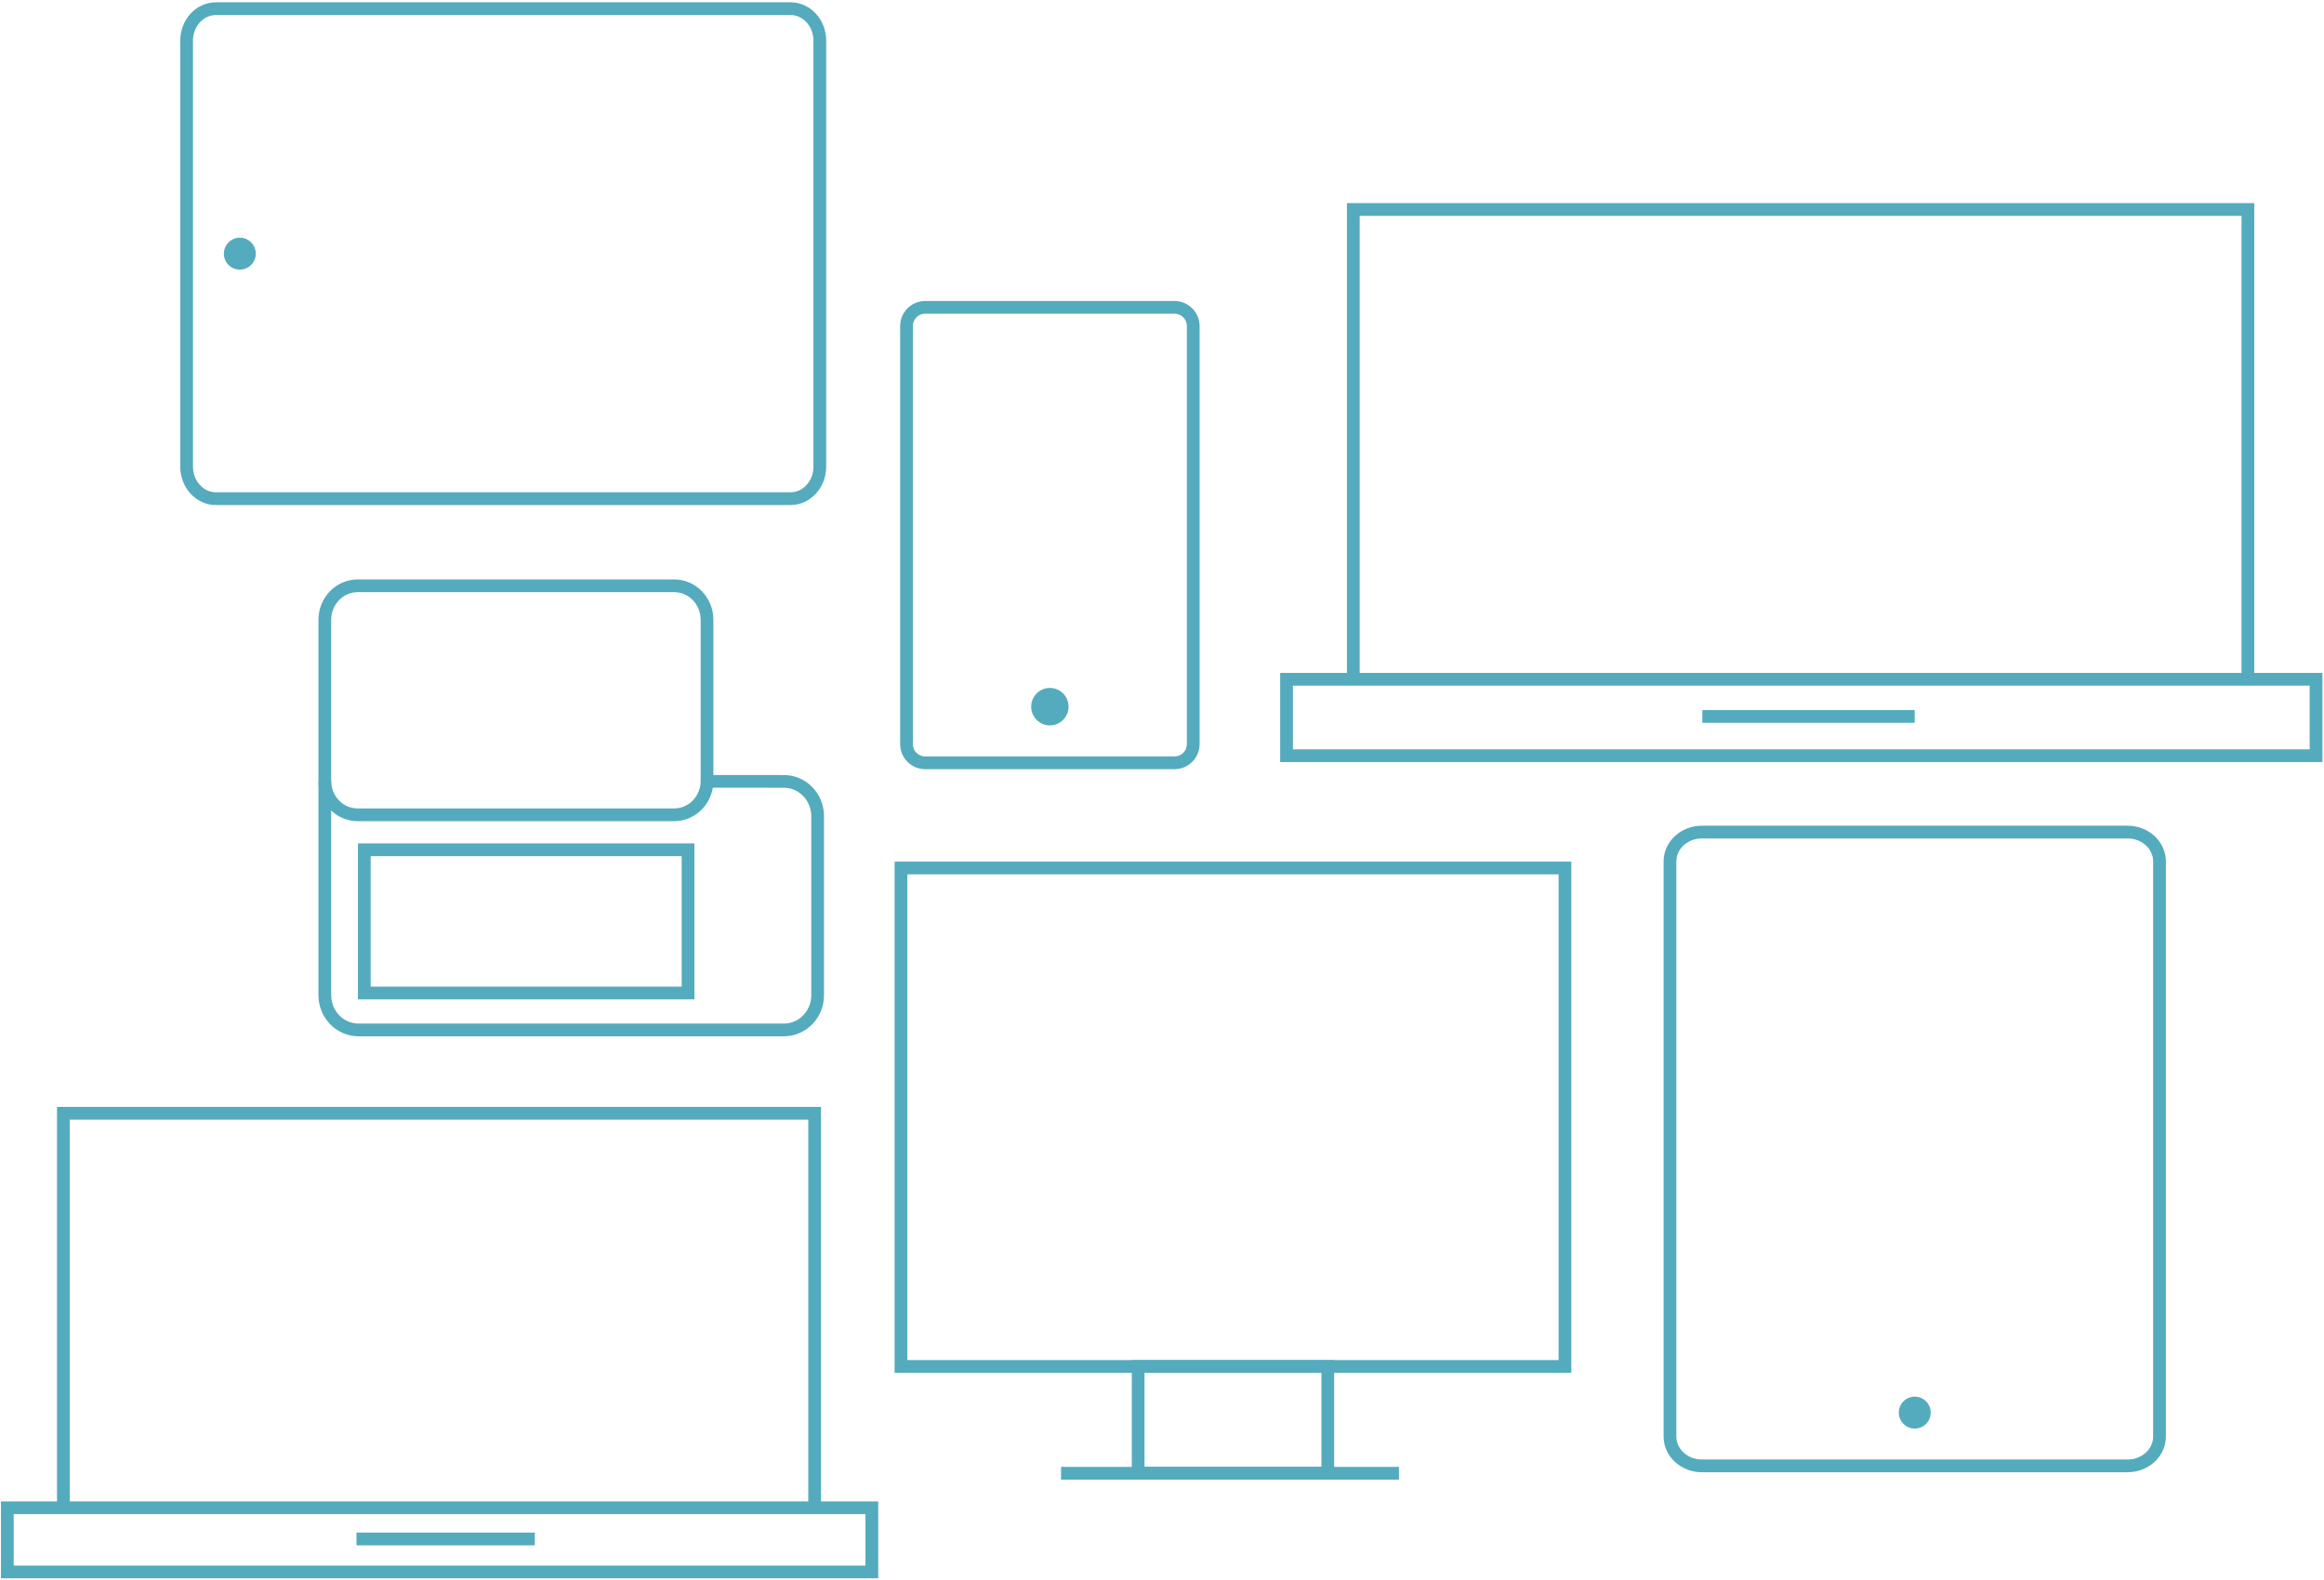
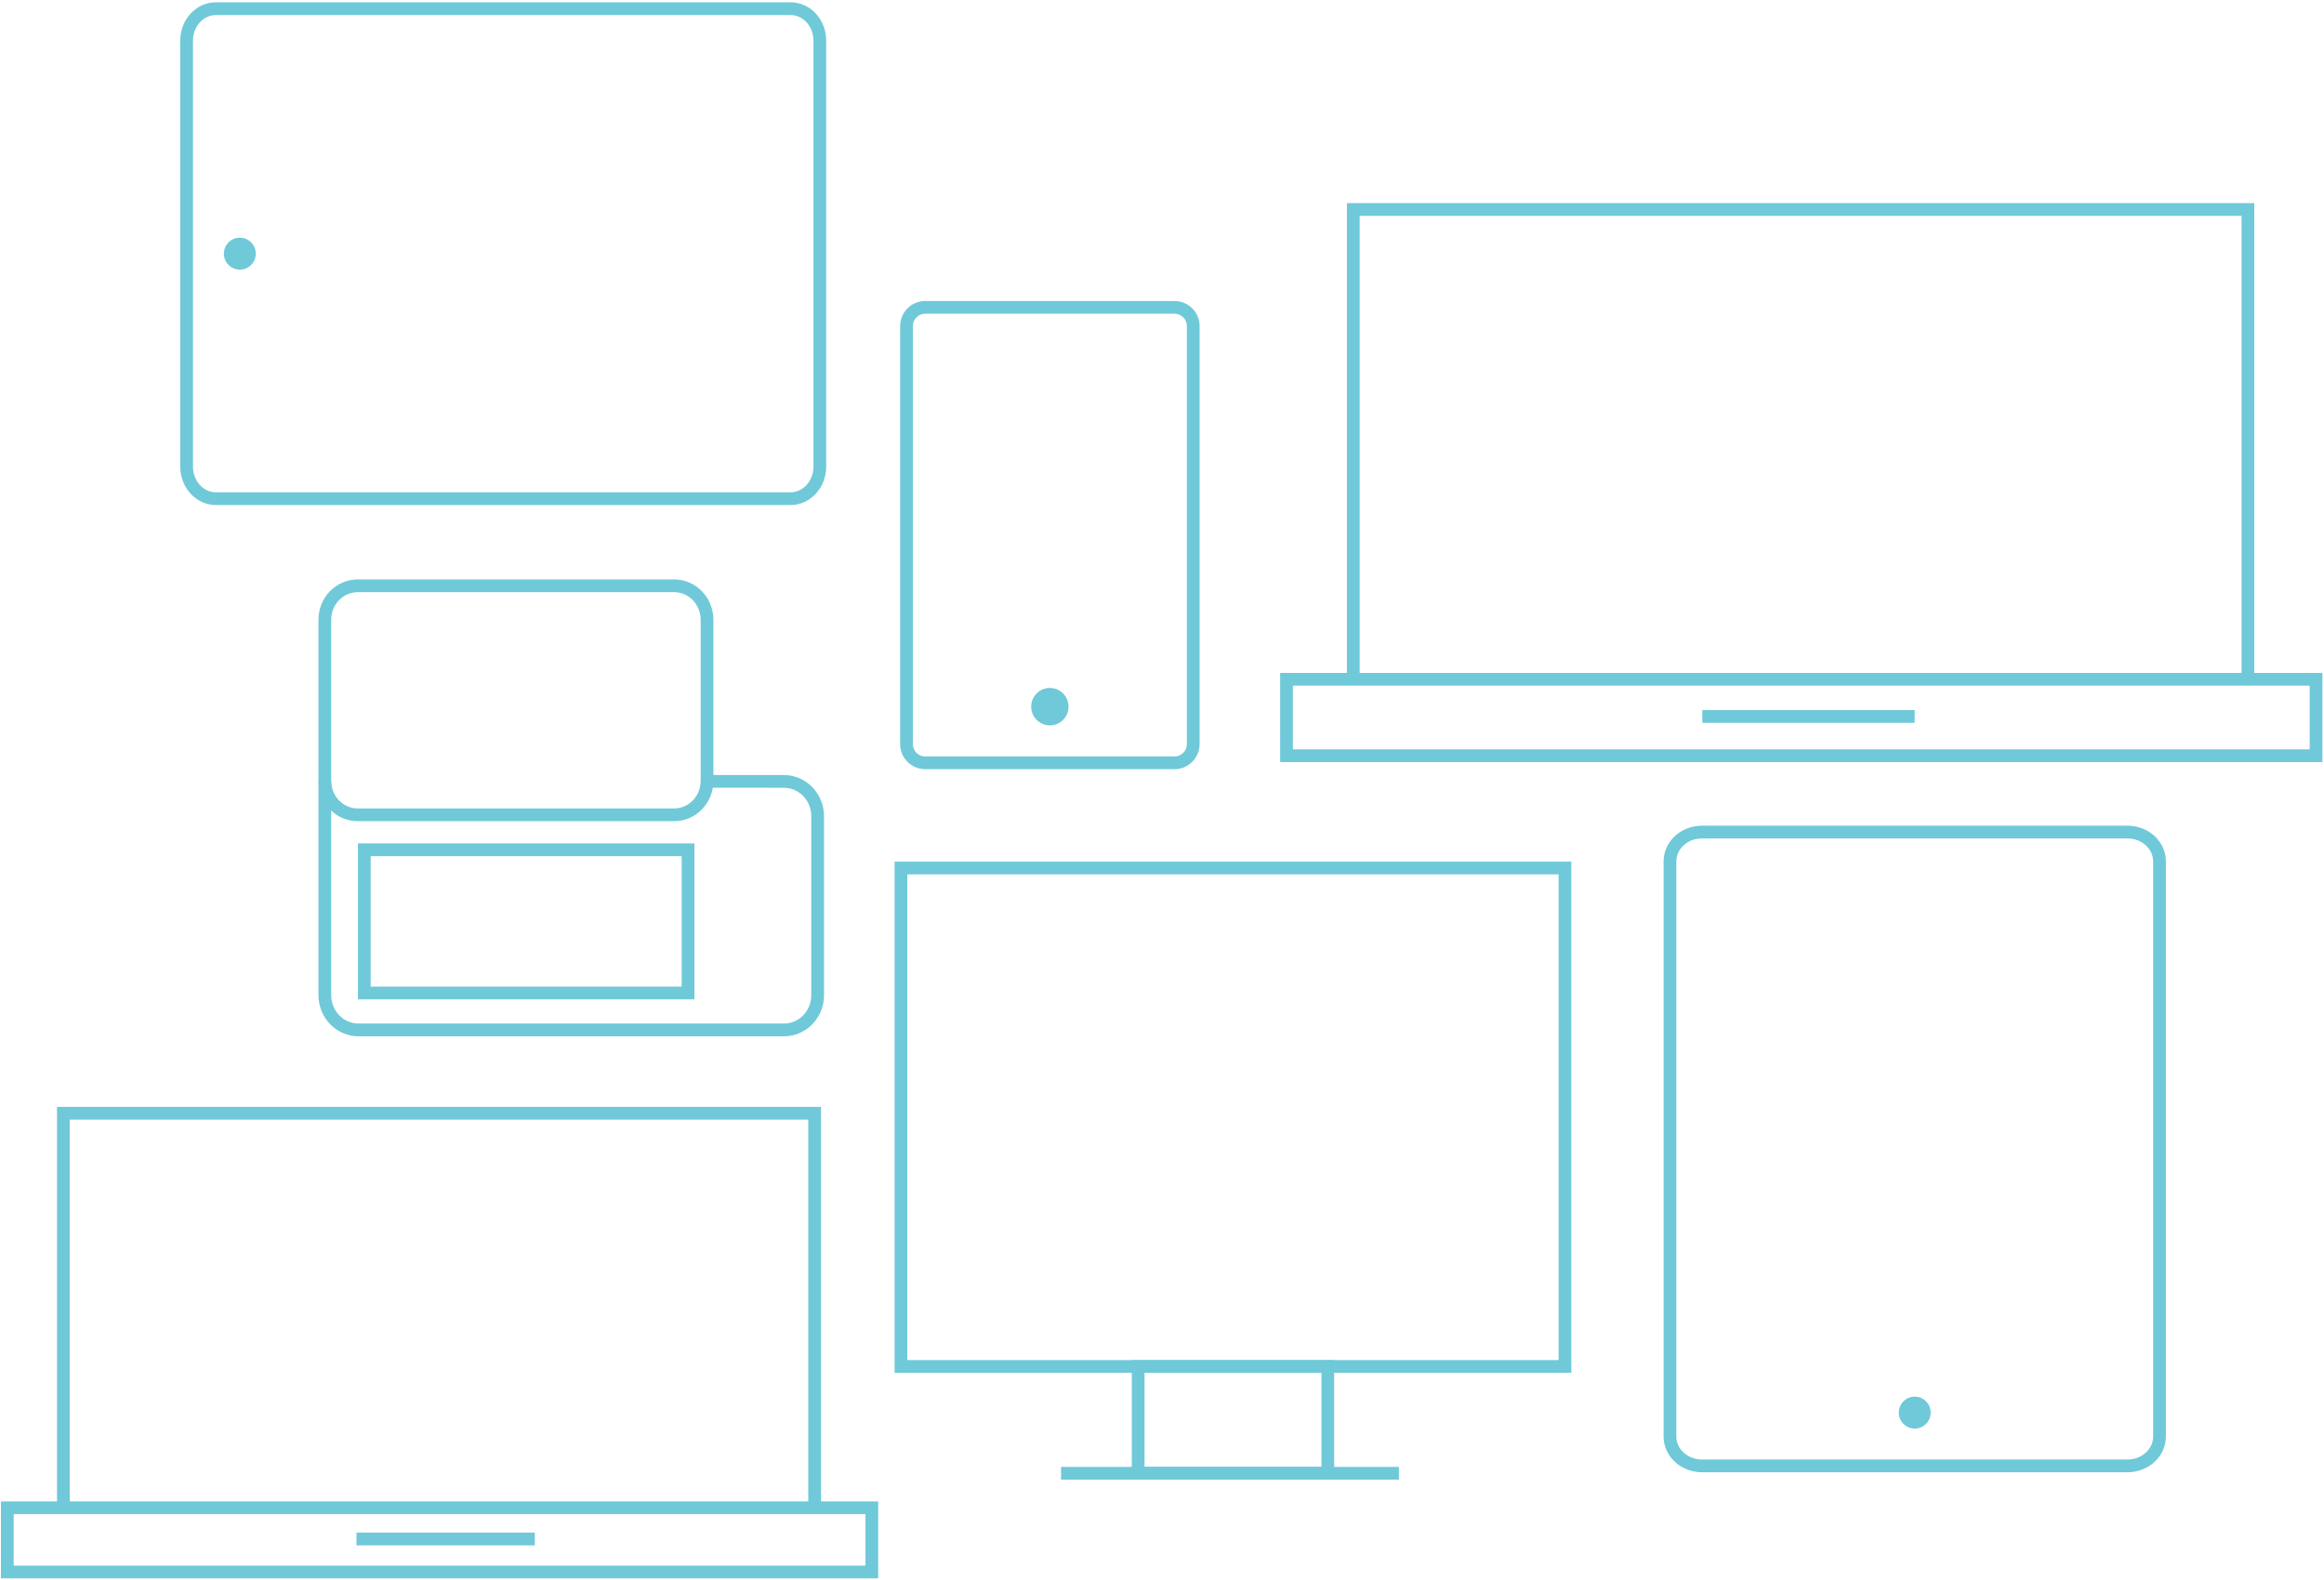
- <svg xmlns="http://www.w3.org/2000/svg" viewBox="0 0 912 620" version="1.1">
+ <svg xmlns="http://www.w3.org/2000/svg" class="devices-hero--svg" viewBox="0 0 912 620" version="1.1">
  <defs />
  <g id="devices" stroke="none" stroke-width="1" fill="none" fill-rule="evenodd">
-     <g id="device-7" transform="translate(654.9529, 325.9756)">
-       <path d="M192.498,237.879 C192.498,244.233 186.886,249.39 179.956,249.39 L12.914,249.39 C5.995,249.39 0.39,244.233 0.39,237.879 L0.39,12.131 C0.39,5.771 5.995,0.619 12.914,0.619 L179.956,0.619 C186.886,0.619 192.498,5.771 192.498,12.131 L192.498,237.879 L192.498,237.879 Z" id="Stroke-3" stroke="#54ABBD" stroke-width="5" />
-       <path d="M102.706,228.483 C102.706,231.939 99.906,234.751 96.45,234.751 C92.993,234.751 90.184,231.939 90.184,228.483 C90.184,225.016 92.993,222.213 96.45,222.213 C99.906,222.213 102.706,225.016 102.706,228.483" id="Fill-4" fill="#54ABBD" />
+     <g class="animated bounceOutUp devices-hero--svg-device device-7" id="device-7" transform="translate(654.9529, 325.9756)">
+       <path d="M192.498,237.879 C192.498,244.233 186.886,249.39 179.956,249.39 L12.914,249.39 C5.995,249.39 0.39,244.233 0.39,237.879 L0.39,12.131 C0.39,5.771 5.995,0.619 12.914,0.619 L179.956,0.619 C186.886,0.619 192.498,5.771 192.498,12.131 L192.498,237.879 L192.498,237.879 Z" id="Stroke-3" stroke="#6fc9d9" stroke-width="5" />
+       <path d="M102.706,228.483 C102.706,231.939 99.906,234.751 96.45,234.751 C92.993,234.751 90.184,231.939 90.184,228.483 C90.184,225.016 92.993,222.213 96.45,222.213 C99.906,222.213 102.706,225.016 102.706,228.483" id="Fill-4" fill="#6fc9d9" />
    </g>
-     <g id="device-6" transform="translate(354.2909, 340.9512)" stroke="#54ABBD" stroke-width="5">
+     <g class="animated devices-hero--svg-device device-6" id="device-6" transform="translate(354.2909, 340.9512)" stroke="#6fc9d9" stroke-width="5">
      <path d="M-0.725,-0.258 L259.845,-0.258 L259.845,195.384 L-0.725,195.384 L-0.725,-0.258 Z" id="Path" />
      <path d="M92.352,195.384 L166.778,195.384 L166.778,237.311 L92.352,237.311 L92.352,195.384 Z" id="Path" />
      <path d="M62.096,237.311 L194.695,237.311 L62.096,237.311 Z" id="Path" />
    </g>
-     <g id="device-5" transform="translate(2.875346, 437.2927)" stroke="#54ABBD" stroke-width="5">
+     <g class="animated devices-hero--svg-device device-5" id="device-5" transform="translate(2.875346, 437.2927)" stroke="#6fc9d9" stroke-width="5">
      <path d="M316.811,155.557 L316.811,155.557 L316.811,-0.336 L22,-0.336 L22,155.557" id="Path" />
      <rect id="Rectangle-1" x="0" y="154.515" width="339.261" height="25.193" />
      <path d="M137.019,166.767 L206.995,166.767 L137.019,166.767 Z" id="Path" />
    </g>
-     <g id="device-4" transform="translate(126.4211, 229.8821)" stroke="#54ABBD" stroke-width="5">
+     <g class="animated devices-hero--svg-device device-4" id="device-4" transform="translate(126.4211, 229.8821)" stroke="#6fc9d9" stroke-width="5">
      <path d="M151.034,76.619 C151.034,83.971 145.26,89.934 138.143,89.934 L13.949,89.934 C6.824,89.934 1.05,83.971 1.05,76.619 L1.05,13.361 C1.05,6.013 6.824,0.049 13.949,0.049 L138.143,0.049 C145.26,0.049 151.034,6.013 151.034,13.361 L151.034,76.619 L151.034,76.619 Z" id="Path" />
      <path d="M16.545,103.656 L143.581,103.656 L143.581,159.873 L16.545,159.873 L16.545,103.656 Z" id="Path" />
      <path d="M1.05,76.752 L1.05,160.732 C1.05,168.268 6.969,174.371 14.273,174.371 L181.213,174.371 C188.526,174.371 194.445,168.268 194.445,160.732 L194.445,90.48 C194.445,82.942 188.526,76.827 181.213,76.827 L175.67,76.811 L152.793,76.811" id="Path" />
    </g>
-     <g id="device-3" transform="translate(504.8753, 82.62195)" stroke="#54ABBD" stroke-width="5">
+     <g class="animated devices-hero--svg-device device-3" id="device-3" transform="translate(504.8753, 82.62195)" stroke="#6fc9d9" stroke-width="5">
      <path d="M377.266,185.241 L377.266,185.241 L377.266,-0.401 L26.198,-0.401 L26.198,185.241" id="Path" />
      <rect id="Rectangle-1" x="0" y="184" width="404" height="30" />
      <path d="M163.166,198.59 L246.495,198.59 L163.166,198.59 Z" id="Path" />
    </g>
-     <g id="device-2" transform="translate(355.7839, 120.061)">
-       <path d="M112.473,171.997 C112.473,176.053 109.184,179.347 105.124,179.347 L7.279,179.347 C3.24,179.347 -0.045,176.053 -0.045,171.997 L-0.045,7.93 C-0.045,3.875 3.24,0.58 7.279,0.58 L105.124,0.58 C109.184,0.58 112.473,3.875 112.473,7.93 L112.473,171.997 L112.473,171.997 Z" id="Stroke-1" stroke="#54ABBD" stroke-width="5" />
-       <path d="M63.546,157.309 C63.546,161.358 60.266,164.658 56.21,164.658 C52.165,164.658 48.882,161.358 48.882,157.309 C48.882,153.244 52.165,149.96 56.21,149.96 C60.266,149.96 63.546,153.244 63.546,157.309" id="Fill-2" fill="#54ABBD" />
+     <g class="animated devices-hero--svg-device device-2" id="device-2" transform="translate(355.7839, 120.061)">
+       <path d="M112.473,171.997 C112.473,176.053 109.184,179.347 105.124,179.347 L7.279,179.347 C3.24,179.347 -0.045,176.053 -0.045,171.997 L-0.045,7.93 C-0.045,3.875 3.24,0.58 7.279,0.58 L105.124,0.58 C109.184,0.58 112.473,3.875 112.473,7.93 L112.473,171.997 L112.473,171.997 Z" id="Stroke-1" stroke="#6fc9d9" stroke-width="5" />
+       <path d="M63.546,157.309 C63.546,161.358 60.266,164.658 56.21,164.658 C52.165,164.658 48.882,161.358 48.882,157.309 C48.882,153.244 52.165,149.96 56.21,149.96 C60.266,149.96 63.546,153.244 63.546,157.309" id="Fill-2" fill="#6fc9d9" />
    </g>
-     <g id="device-1" transform="translate(72.81995, 4)">
-       <path d="M11.912,191.728 C5.566,191.728 0.414,186.108 0.414,179.172 L0.414,11.938 C0.414,5.009 5.566,-0.6 11.912,-0.6 L237.401,-0.6 C243.754,-0.6 248.9,5.009 248.9,11.938 L248.9,179.172 C248.9,186.108 243.754,191.728 237.401,191.728 L11.912,191.728 L11.912,191.728 Z" id="Stroke-5" stroke="#54ABBD" stroke-width="5" />
-       <path d="M21.298,101.832 C17.845,101.832 15.036,99.029 15.036,95.568 C15.036,92.109 17.845,89.296 21.298,89.296 C24.76,89.296 27.56,92.109 27.56,95.568 C27.56,99.029 24.76,101.832 21.298,101.832" id="Fill-8" fill="#54ABBD" />
+     <g class="animated devices-hero--svg-device device-1" id="device-1" transform="translate(72.81995, 4)">
+       <path d="M11.912,191.728 C5.566,191.728 0.414,186.108 0.414,179.172 L0.414,11.938 C0.414,5.009 5.566,-0.6 11.912,-0.6 L237.401,-0.6 C243.754,-0.6 248.9,5.009 248.9,11.938 L248.9,179.172 C248.9,186.108 243.754,191.728 237.401,191.728 L11.912,191.728 L11.912,191.728 Z" id="Stroke-5" stroke="#6fc9d9" stroke-width="5" />
+       <path d="M21.298,101.832 C17.845,101.832 15.036,99.029 15.036,95.568 C15.036,92.109 17.845,89.296 21.298,89.296 C24.76,89.296 27.56,92.109 27.56,95.568 C27.56,99.029 24.76,101.832 21.298,101.832" id="Fill-8" fill="#6fc9d9" />
    </g>
  </g>
</svg>
